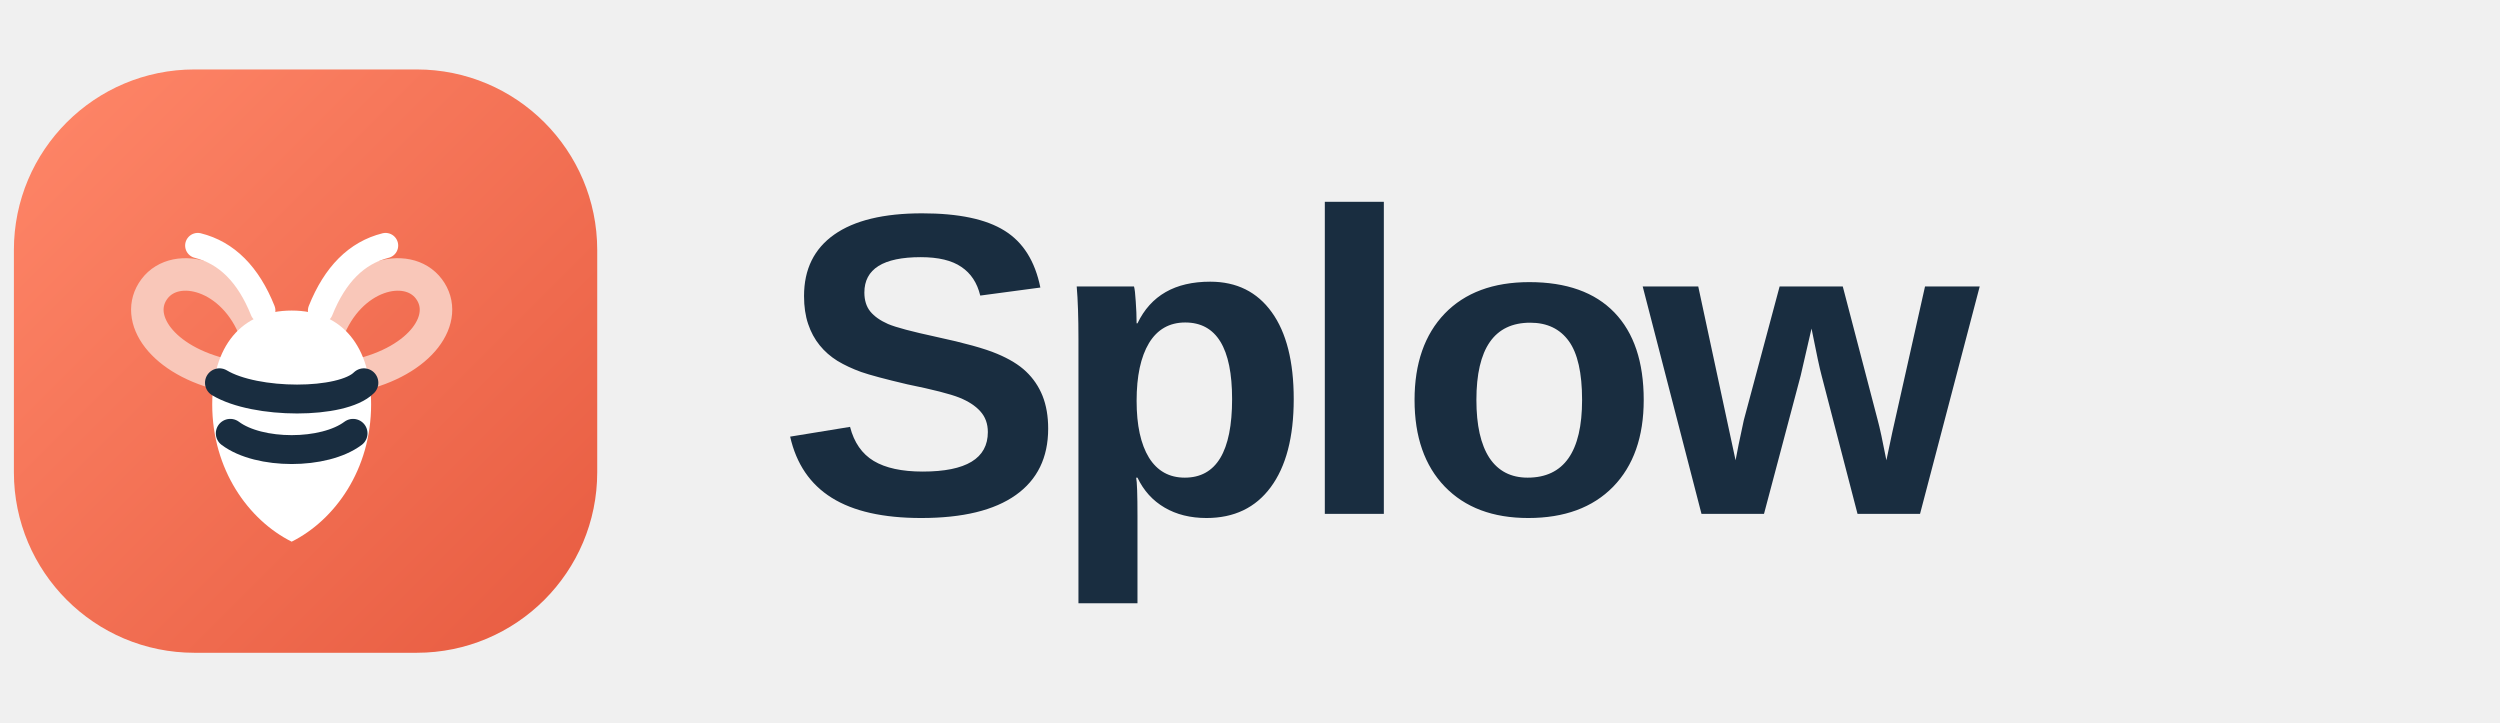
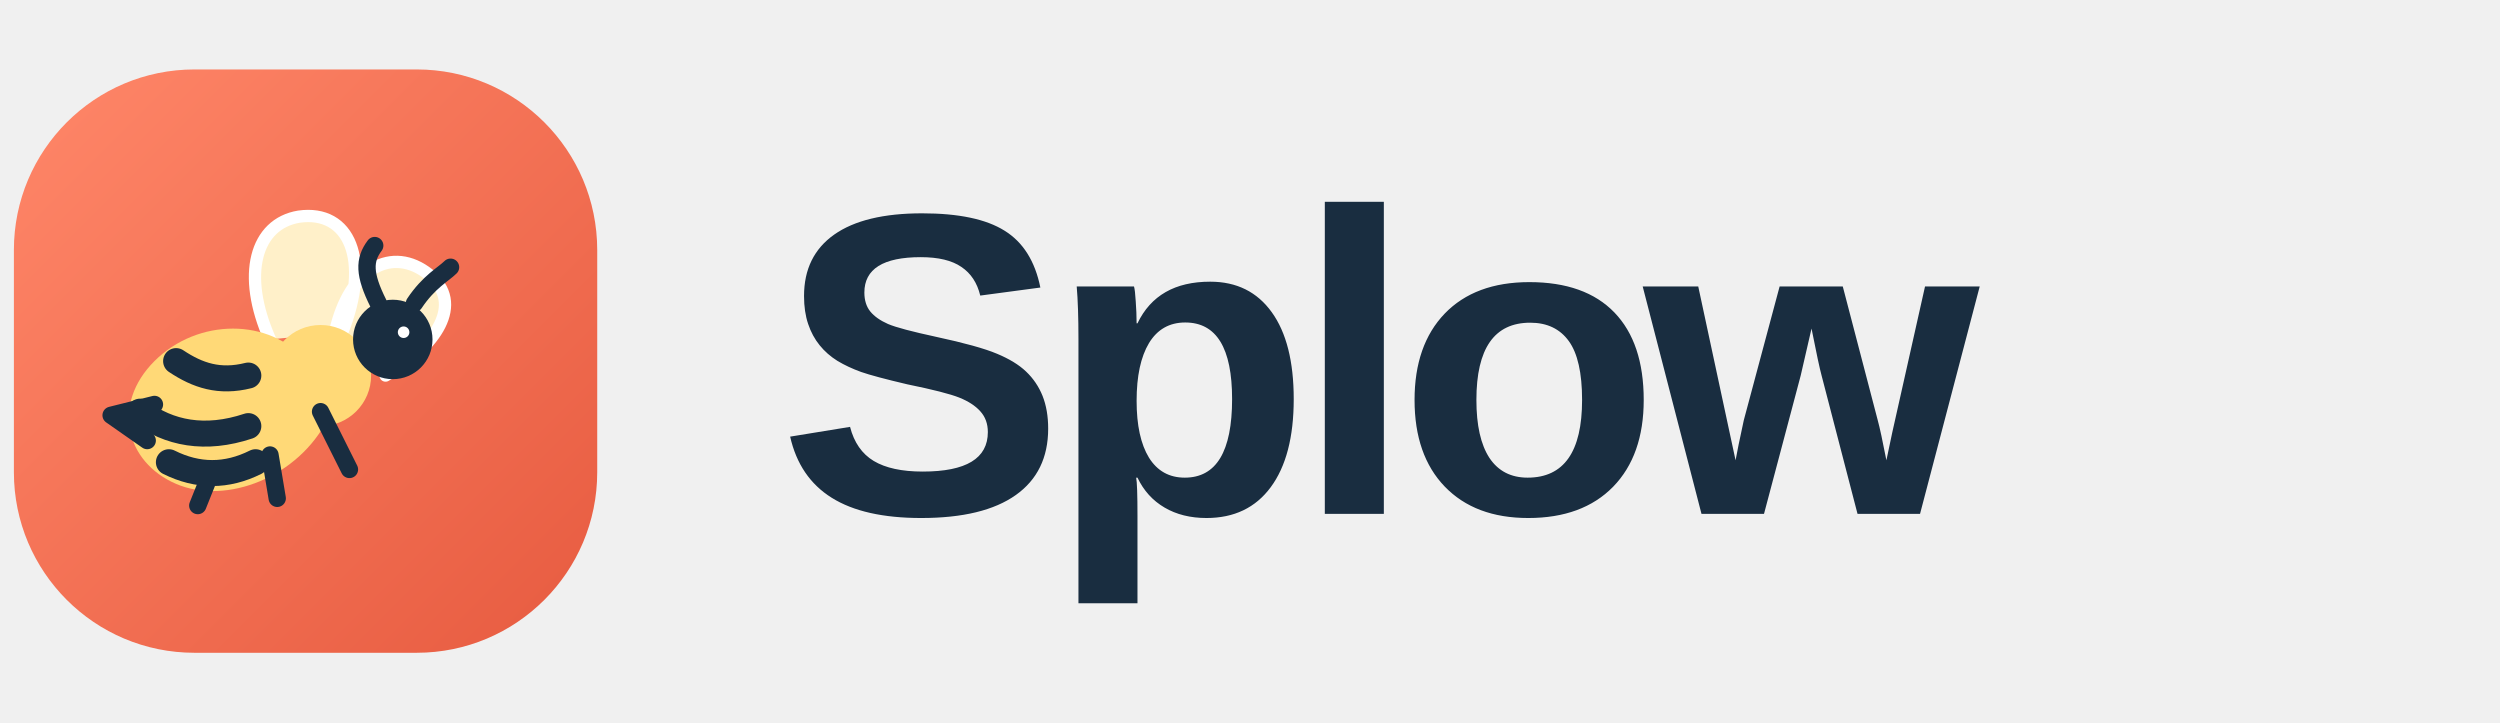
<svg xmlns="http://www.w3.org/2000/svg" viewBox="0 0 180 52" role="img" aria-labelledby="title">
  <defs>
    <linearGradient id="brand" x1="0" y1="0" x2="1" y2="1">
      <stop offset="0" stop-color="#ff8769" />
      <stop offset="1" stop-color="#e75b40" />
    </linearGradient>
  </defs>
  <rect x="1" y="5" width="42" height="42" rx="13" fill="url(#brand)" />
  <g transform="translate(4.36 9.36) scale(.52)" fill="none" stroke-linecap="round" stroke-linejoin="round">
-     <path d="M27 28c-3-8-11-10-14-6-3 4 1 10 10 12M37 28c3-8 11-10 14-6 3 4-1 10-10 12" stroke="#F9C7B9" stroke-width="4.5" />
-     <path d="M28 25c-2-5-5-8-9-9M36 25c2-5 5-8 9-9" stroke="#fff" stroke-width="3.5" />
-     <path d="M32 25c-7 0-11 5-11 13 0 9 5 16 11 19 6-3 11-10 11-19 0-8-4-13-11-13Z" fill="#fff" />
-     <path d="M22 35c5 3 17 3 20 0M23.5 42c4 3 13 3 17 0" stroke="#192D40" stroke-width="4" />
+     <path d="M29 29c-4-9-2-16 4-17 7-1 10 6 6 16M38 28c2-9 8-12 13-8 5 4 1 10-6 14" fill="#FFF0C9" stroke="#fff" stroke-width="1.7" />
+     <path d="M34 32c-5-6-15-6-21 0-6 6-4 14 3 17 7 3 17-1 21-9Z" fill="#FFD977" />
+     <circle cx="36" cy="34" r="7" fill="#FFD977" />
+     <circle cx="46" cy="29" r="5.5" fill="#192D40" />
+     <path d="M16 32c3 2 6 3 10 2M11 39c4 3 9 4 15 2M15 46c4 2 8 2 12 0" stroke="#192D40" stroke-width="3.6" />
+     <path d="m13 38-6 1.5 5 3.5M21 47l-2 5M29 45l1 6M36 39l4 8M44 24c-2-4-2-6-.5-8M49 24c2-3 4-4 5-5" stroke="#192D40" stroke-width="2.4" />
+     <circle cx="47.5" cy="28" r=".8" fill="#fff" stroke="none" />
  </g>
  <text x="56" y="37" fill="#192d40" font-family="Arial, Helvetica, sans-serif" font-size="31" font-weight="700" letter-spacing="-1.2">Splow</text>
</svg>
